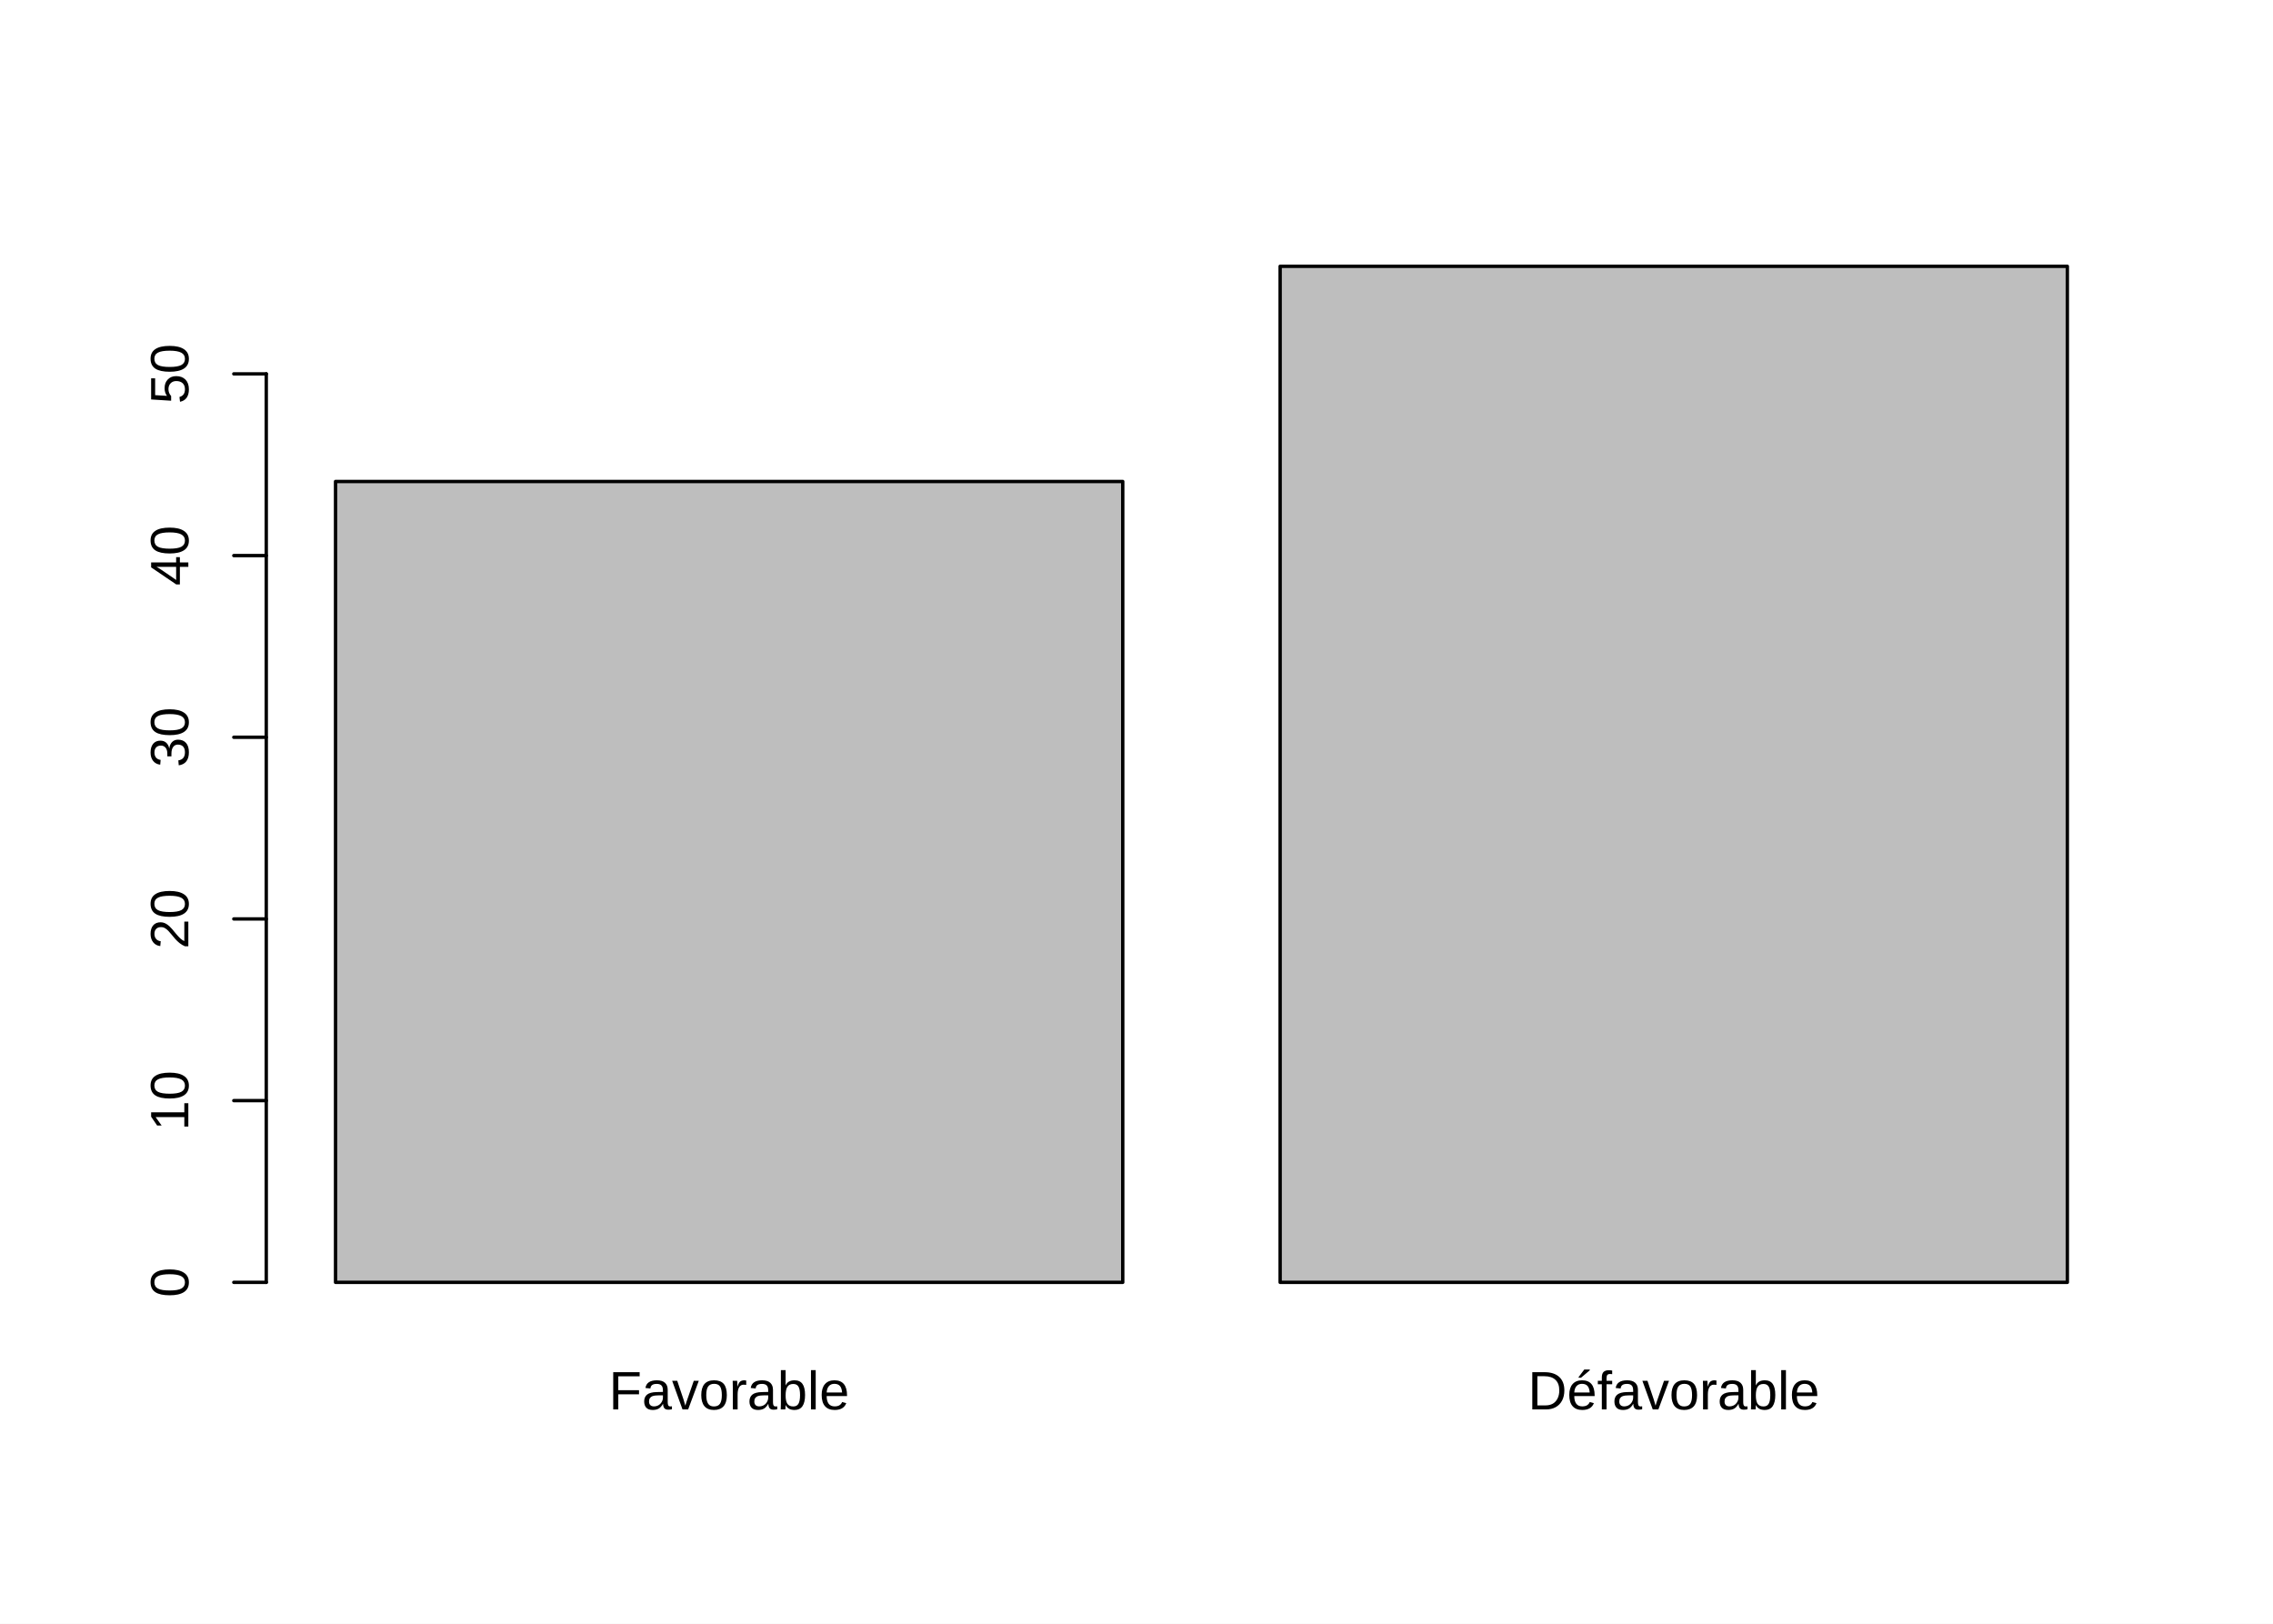
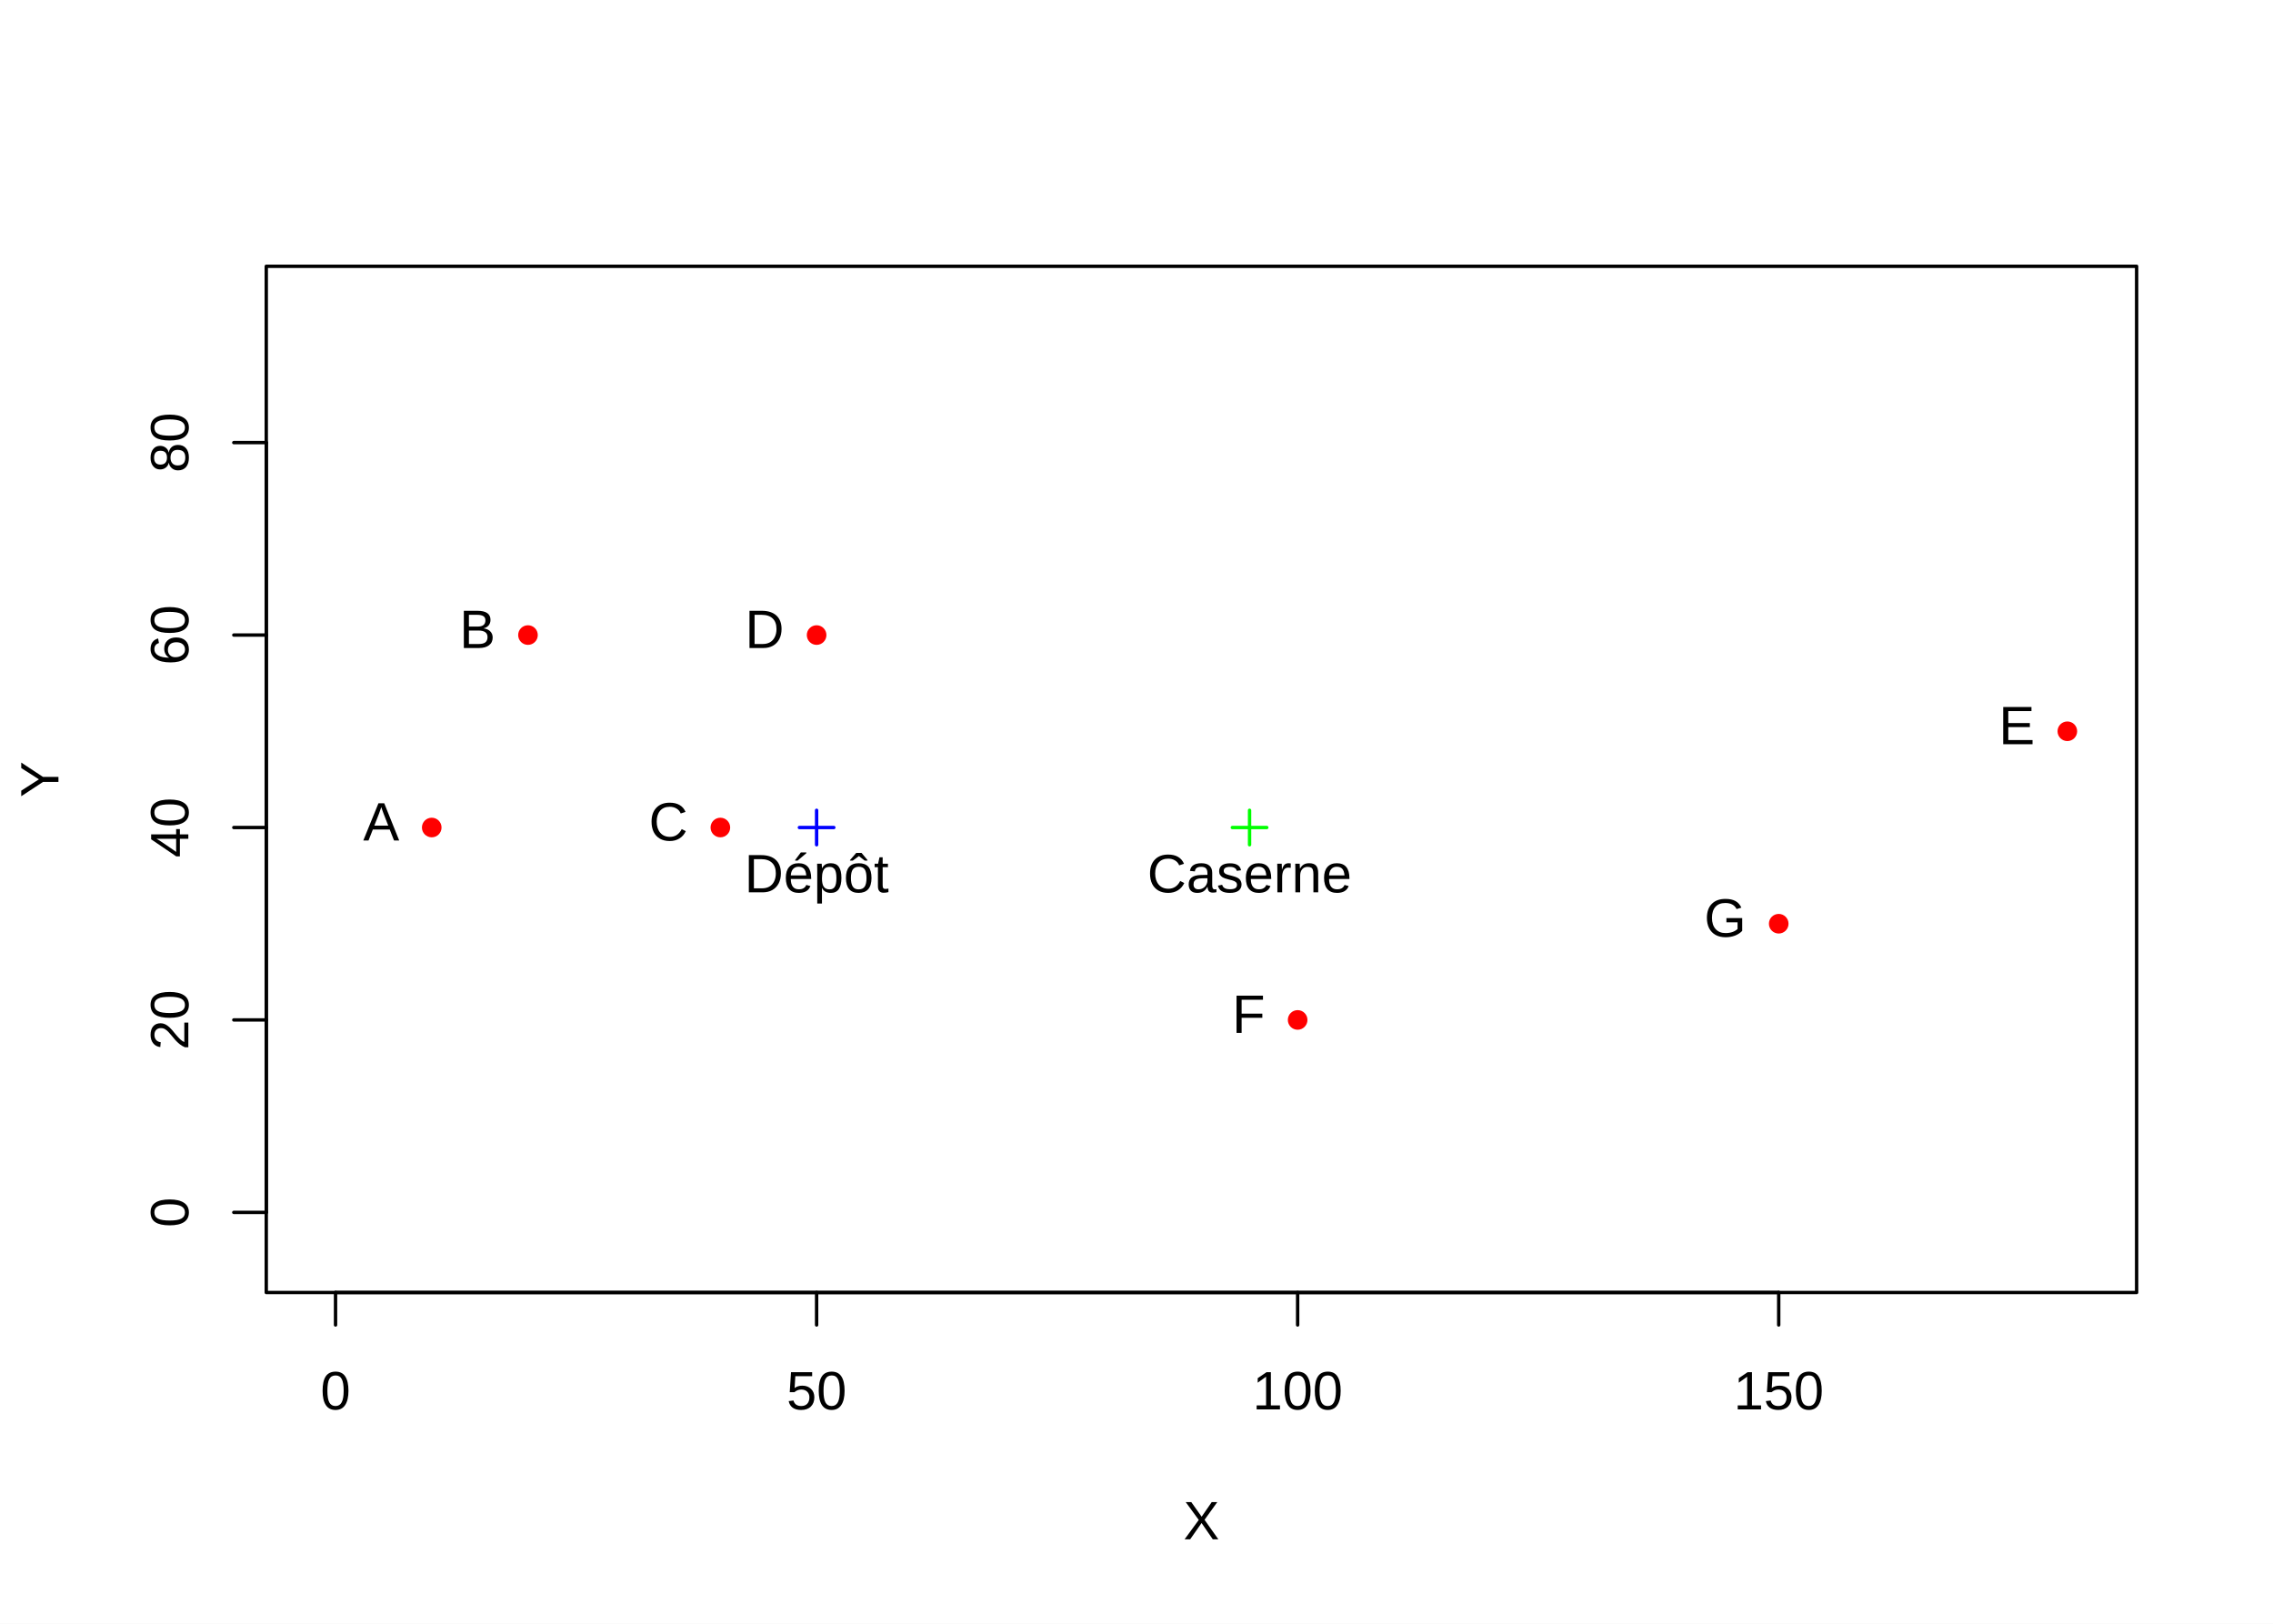
<svg xmlns="http://www.w3.org/2000/svg" class="svglite" width="504.00pt" height="360.00pt" viewBox="0 0 504.00 360.00">
  <defs>
    <style type="text/css">
    .svglite line, .svglite polyline, .svglite polygon, .svglite path, .svglite rect, .svglite circle {
      fill: none;
      stroke: #000000;
      stroke-linecap: round;
      stroke-linejoin: round;
      stroke-miterlimit: 10.00;
    }
  </style>
  </defs>
  <rect width="100%" height="100%" style="stroke: none; fill: #FFFFFF;" />
  <defs>
    <clipPath id="cpMC4wMHw1MDQuMDB8MC4wMHwzNjAuMDA=">
      <rect x="0.00" y="0.00" width="504.00" height="360.00" />
    </clipPath>
  </defs>
  <g clip-path="url(#cpMC4wMHw1MDQuMDB8MC4wMHwzNjAuMDA=)">
-     <rect x="74.40" y="106.75" width="174.55" height="177.56" style="stroke-width: 0.75; fill: #BEBEBE;" />
-     <rect x="283.85" y="59.04" width="174.55" height="225.27" style="stroke-width: 0.75; fill: #BEBEBE;" />
-     <text x="161.67" y="312.48" text-anchor="middle" style="font-size: 12.00px; font-family: Arial;" textLength="53.36px" lengthAdjust="spacingAndGlyphs">Favorable</text>
-     <text x="371.13" y="312.48" text-anchor="middle" style="font-size: 12.00px; font-family: Arial;" textLength="64.71px" lengthAdjust="spacingAndGlyphs">Défavorable</text>
-     <line x1="59.04" y1="284.31" x2="59.04" y2="82.89" style="stroke-width: 0.75;" />
-     <line x1="59.04" y1="284.31" x2="51.84" y2="284.31" style="stroke-width: 0.75;" />
-     <line x1="59.04" y1="244.02" x2="51.84" y2="244.02" style="stroke-width: 0.75;" />
-     <line x1="59.04" y1="203.74" x2="51.84" y2="203.74" style="stroke-width: 0.75;" />
-     <line x1="59.04" y1="163.46" x2="51.84" y2="163.46" style="stroke-width: 0.75;" />
-     <line x1="59.04" y1="123.18" x2="51.84" y2="123.18" style="stroke-width: 0.75;" />
-     <line x1="59.04" y1="82.89" x2="51.84" y2="82.89" style="stroke-width: 0.75;" />
-     <text transform="translate(41.76,284.31) rotate(-90)" text-anchor="middle" style="font-size: 12.00px; font-family: Arial;" textLength="6.67px" lengthAdjust="spacingAndGlyphs">0</text>
-     <text transform="translate(41.76,244.02) rotate(-90)" text-anchor="middle" style="font-size: 12.00px; font-family: Arial;" textLength="13.35px" lengthAdjust="spacingAndGlyphs">10</text>
-     <text transform="translate(41.76,203.74) rotate(-90)" text-anchor="middle" style="font-size: 12.00px; font-family: Arial;" textLength="13.35px" lengthAdjust="spacingAndGlyphs">20</text>
-     <text transform="translate(41.76,163.46) rotate(-90)" text-anchor="middle" style="font-size: 12.00px; font-family: Arial;" textLength="13.35px" lengthAdjust="spacingAndGlyphs">30</text>
-     <text transform="translate(41.76,123.18) rotate(-90)" text-anchor="middle" style="font-size: 12.00px; font-family: Arial;" textLength="13.35px" lengthAdjust="spacingAndGlyphs">40</text>
-     <text transform="translate(41.76,82.89) rotate(-90)" text-anchor="middle" style="font-size: 12.00px; font-family: Arial;" textLength="13.35px" lengthAdjust="spacingAndGlyphs">50</text>
+ </g>
+   <defs>
+     <clipPath id="cpNTkuMDR8NDczLjc2fDU5LjA0fDI4Ni41Ng==">
+       <rect x="59.04" y="59.04" width="414.72" height="227.52" />
+     </clipPath>
+   </defs>
+   <g clip-path="url(#cpNTkuMDR8NDczLjc2fDU5LjA0fDI4Ni41Ng==)">
+     <circle cx="95.73" cy="183.47" r="1.80" style="stroke-width: 0.75; stroke: #FF0000; fill: #FF0000;" />
+     <circle cx="117.07" cy="140.80" r="1.80" style="stroke-width: 0.75; stroke: #FF0000; fill: #FF0000;" />
+     <circle cx="159.73" cy="183.47" r="1.80" style="stroke-width: 0.75; stroke: #FF0000; fill: #FF0000;" />
+     <circle cx="181.07" cy="140.80" r="1.80" style="stroke-width: 0.75; stroke: #FF0000; fill: #FF0000;" />
+     <circle cx="458.40" cy="162.13" r="1.80" style="stroke-width: 0.75; stroke: #FF0000; fill: #FF0000;" />
+     <circle cx="287.73" cy="226.13" r="1.80" style="stroke-width: 0.75; stroke: #FF0000; fill: #FF0000;" />
+     <circle cx="394.40" cy="204.80" r="1.80" style="stroke-width: 0.75; stroke: #FF0000; fill: #FF0000;" />
+   </g>
+   <g clip-path="url(#cpMC4wMHw1MDQuMDB8MC4wMHwzNjAuMDA=)">
+     <line x1="74.40" y1="286.56" x2="394.40" y2="286.56" style="stroke-width: 0.75;" />
+     <line x1="74.40" y1="286.56" x2="74.40" y2="293.76" style="stroke-width: 0.75;" />
+     <line x1="181.07" y1="286.56" x2="181.07" y2="293.76" style="stroke-width: 0.75;" />
+     <line x1="287.73" y1="286.56" x2="287.73" y2="293.76" style="stroke-width: 0.75;" />
+     <line x1="394.40" y1="286.56" x2="394.40" y2="293.76" style="stroke-width: 0.75;" />
+     <text x="74.40" y="312.48" text-anchor="middle" style="font-size: 12.00px; font-family: Arial;" textLength="6.67px" lengthAdjust="spacingAndGlyphs">0</text>
+     <text x="181.07" y="312.48" text-anchor="middle" style="font-size: 12.00px; font-family: Arial;" textLength="13.35px" lengthAdjust="spacingAndGlyphs">50</text>
+     <text x="287.73" y="312.48" text-anchor="middle" style="font-size: 12.00px; font-family: Arial;" textLength="20.02px" lengthAdjust="spacingAndGlyphs">100</text>
+     <text x="394.40" y="312.48" text-anchor="middle" style="font-size: 12.00px; font-family: Arial;" textLength="20.02px" lengthAdjust="spacingAndGlyphs">150</text>
+     <line x1="59.04" y1="268.80" x2="59.04" y2="98.13" style="stroke-width: 0.75;" />
+     <line x1="59.04" y1="268.80" x2="51.84" y2="268.80" style="stroke-width: 0.75;" />
+     <line x1="59.04" y1="226.13" x2="51.84" y2="226.13" style="stroke-width: 0.75;" />
+     <line x1="59.04" y1="183.47" x2="51.84" y2="183.47" style="stroke-width: 0.75;" />
+     <line x1="59.04" y1="140.80" x2="51.84" y2="140.80" style="stroke-width: 0.75;" />
+     <line x1="59.04" y1="98.13" x2="51.84" y2="98.13" style="stroke-width: 0.75;" />
+     <text transform="translate(41.76,268.80) rotate(-90)" text-anchor="middle" style="font-size: 12.00px; font-family: Arial;" textLength="6.67px" lengthAdjust="spacingAndGlyphs">0</text>
+     <text transform="translate(41.76,226.13) rotate(-90)" text-anchor="middle" style="font-size: 12.00px; font-family: Arial;" textLength="13.35px" lengthAdjust="spacingAndGlyphs">20</text>
+     <text transform="translate(41.76,183.47) rotate(-90)" text-anchor="middle" style="font-size: 12.00px; font-family: Arial;" textLength="13.35px" lengthAdjust="spacingAndGlyphs">40</text>
+     <text transform="translate(41.76,140.80) rotate(-90)" text-anchor="middle" style="font-size: 12.00px; font-family: Arial;" textLength="13.35px" lengthAdjust="spacingAndGlyphs">60</text>
+     <text transform="translate(41.76,98.13) rotate(-90)" text-anchor="middle" style="font-size: 12.00px; font-family: Arial;" textLength="13.35px" lengthAdjust="spacingAndGlyphs">80</text>
+     <polyline points="59.04,286.56 473.76,286.56 473.76,59.04 59.04,59.04 59.04,286.56 " style="stroke-width: 0.75;" />
+     <text x="266.40" y="341.28" text-anchor="middle" style="font-size: 12.00px; font-family: Arial;" textLength="8.01px" lengthAdjust="spacingAndGlyphs">X</text>
+     <text transform="translate(12.96,172.80) rotate(-90)" text-anchor="middle" style="font-size: 12.00px; font-family: Arial;" textLength="8.01px" lengthAdjust="spacingAndGlyphs">Y</text>
+   </g>
+   <g clip-path="url(#cpNTkuMDR8NDczLjc2fDU5LjA0fDI4Ni41Ng==)">
+     <text x="88.53" y="186.34" text-anchor="end" style="font-size: 12.00px; font-family: Arial;" textLength="8.01px" lengthAdjust="spacingAndGlyphs">A</text>
+     <text x="109.87" y="143.67" text-anchor="end" style="font-size: 12.00px; font-family: Arial;" textLength="8.01px" lengthAdjust="spacingAndGlyphs">B</text>
+     <text x="152.53" y="186.34" text-anchor="end" style="font-size: 12.00px; font-family: Arial;" textLength="8.67px" lengthAdjust="spacingAndGlyphs">C</text>
+     <text x="173.87" y="143.67" text-anchor="end" style="font-size: 12.00px; font-family: Arial;" textLength="8.67px" lengthAdjust="spacingAndGlyphs">D</text>
+     <text x="451.20" y="165.00" text-anchor="end" style="font-size: 12.00px; font-family: Arial;" textLength="8.01px" lengthAdjust="spacingAndGlyphs">E</text>
+     <text x="280.53" y="229.00" text-anchor="end" style="font-size: 12.00px; font-family: Arial;" textLength="7.33px" lengthAdjust="spacingAndGlyphs">F</text>
+     <text x="387.20" y="207.67" text-anchor="end" style="font-size: 12.00px; font-family: Arial;" textLength="9.33px" lengthAdjust="spacingAndGlyphs">G</text>
+     <line x1="177.25" y1="183.47" x2="184.89" y2="183.47" style="stroke-width: 0.75; stroke: #0000FF;" />
+     <line x1="181.07" y1="187.29" x2="181.07" y2="179.65" style="stroke-width: 0.75; stroke: #0000FF;" />
+     <text x="181.07" y="197.84" text-anchor="middle" style="font-size: 12.00px; font-family: Arial;" textLength="32.03px" lengthAdjust="spacingAndGlyphs">Dépôt</text>
+     <line x1="273.25" y1="183.47" x2="280.89" y2="183.47" style="stroke-width: 0.75; stroke: #00FF00;" />
+     <line x1="277.07" y1="187.29" x2="277.07" y2="179.65" style="stroke-width: 0.75; stroke: #00FF00;" />
+     <text x="277.07" y="197.84" text-anchor="middle" style="font-size: 12.00px; font-family: Arial;" textLength="45.36px" lengthAdjust="spacingAndGlyphs">Caserne</text>
  </g>
</svg>
